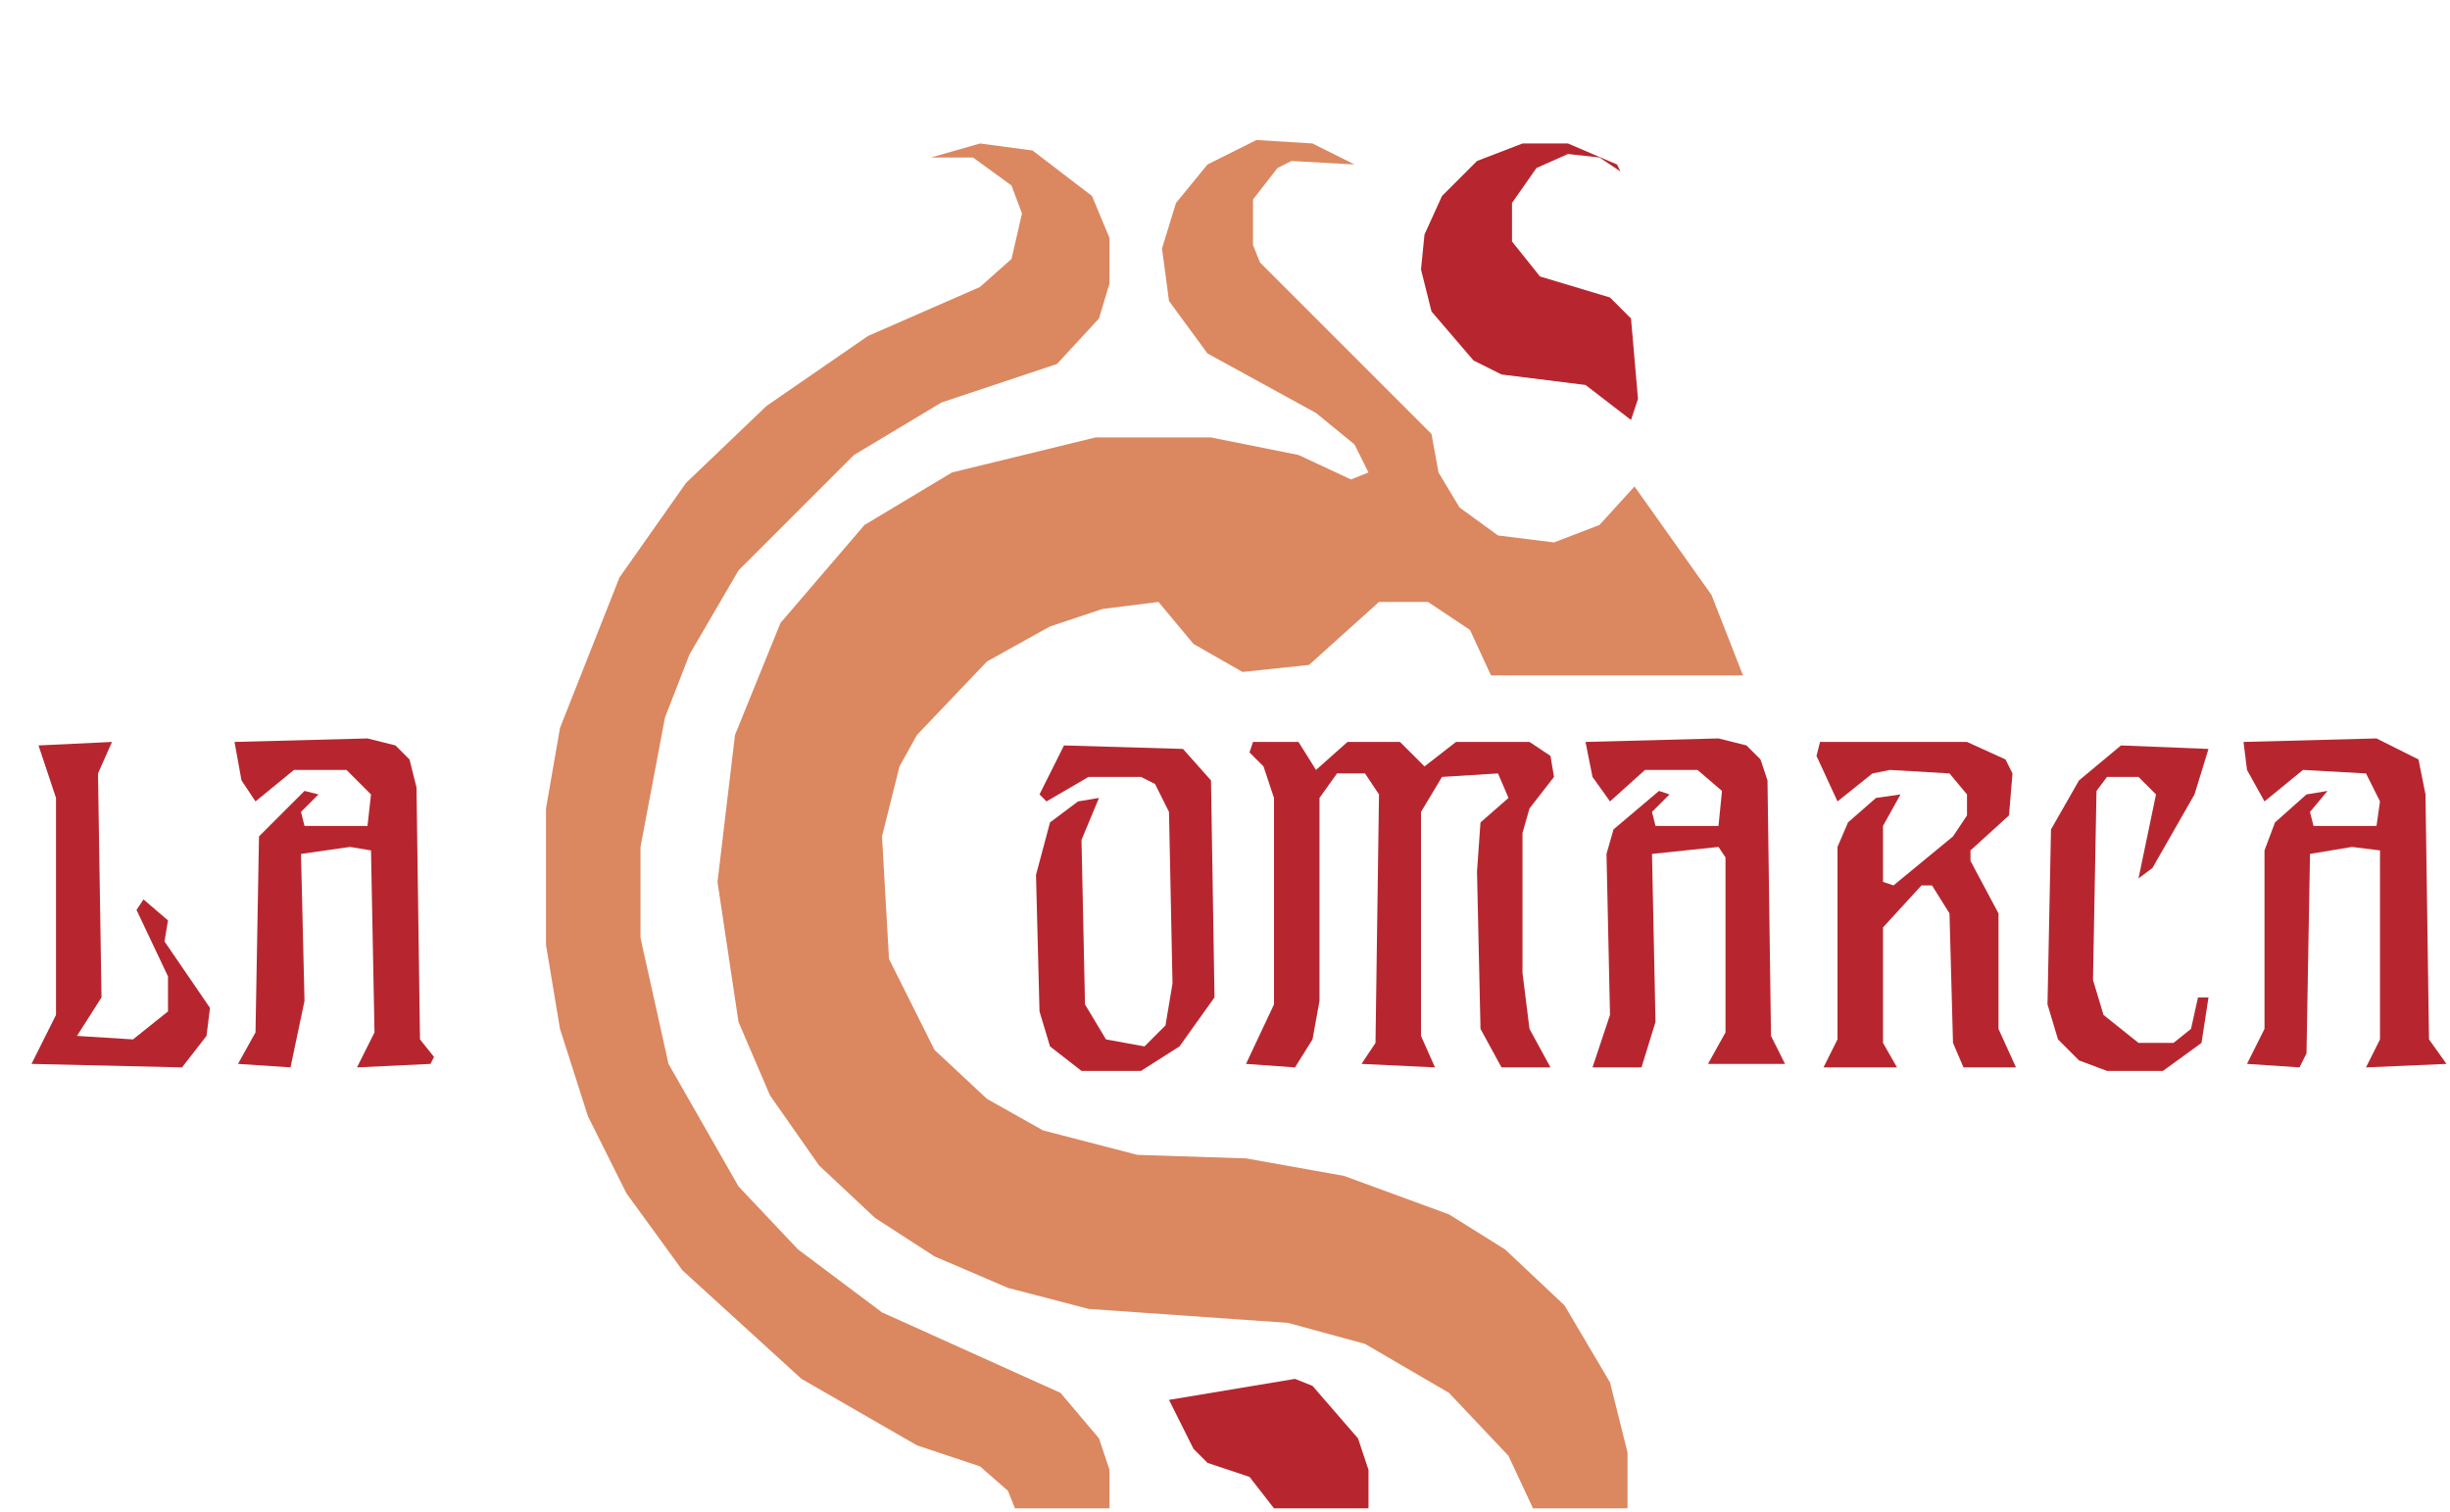
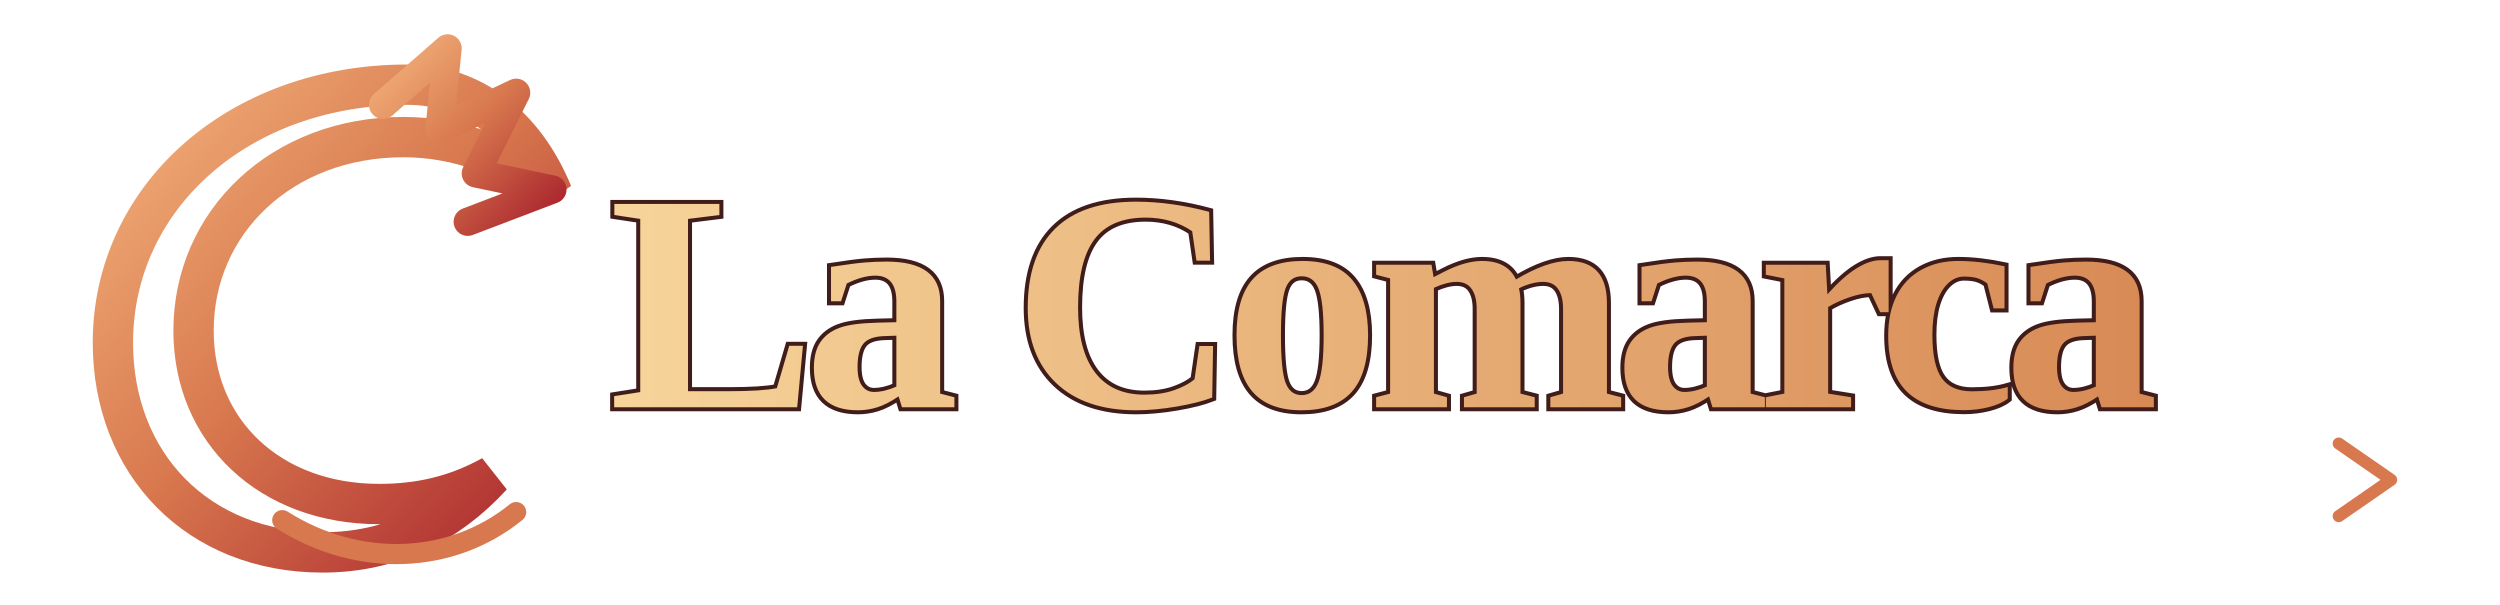
- <svg xmlns="http://www.w3.org/2000/svg" viewBox="0 0 700 432">
-   <path fill="#db8760" fill-rule="evenodd" d="M 280,41 266,45 278,45 289,53 292,61 289,74 280,82 248,96 219,116 196,138 177,165 160,208 156,231 156,270 160,294 168,319 179,341 195,363 229,394 262,413 280,419 288,426 290,431 317,431 317,420 314,411 303,398 252,375 228,357 211,339 191,304 183,268 183,242 190,205 197,187 211,163 244,130 269,115 302,104 314,91 317,81 317,68 312,56 295,43 Z M 359,40 345,47 336,58 332,71 334,86 345,101 376,118 387,127 391,135 386,137 371,130 346,125 313,125 272,135 247,150 223,178 210,210 205,252 211,292 220,313 234,333 250,348 267,359 288,368 311,374 368,378 390,384 414,398 431,416 438,431 465,431 465,415 460,395 447,373 430,357 414,347 384,336 356,331 325,330 298,323 282,314 267,300 254,274 252,239 257,219 262,210 282,189 300,179 315,174 331,172 341,184 355,192 374,190 394,172 408,172 420,180 426,193 498,193 489,170 467,139 457,150 444,155 428,153 417,145 411,135 409,124 360,75 358,70 358,57 365,48 369,46 387,47 375,41 Z" />
-   <path fill="#b7262f" fill-rule="evenodd" d="M 334,400 341,414 345,418 357,422 364,431 391,431 391,420 388,411 375,396 370,394 Z M 606,213 594,223 586,237 585,287 588,297 594,303 602,306 618,306 629,298 631,285 628,285 626,294 621,298 611,298 601,290 598,280 599,226 602,222 611,222 616,227 611,251 615,248 627,227 631,214 Z M 304,213 297,227 299,229 311,222 326,222 330,224 334,232 335,281 333,293 327,299 316,297 310,287 309,240 314,228 308,229 300,235 296,250 297,289 300,299 309,306 326,306 337,299 347,285 346,223 338,214 Z M 520,212 519,216 525,229 535,221 540,220 557,221 562,227 562,233 558,239 541,253 538,252 538,236 543,227 536,228 528,235 525,242 525,297 521,305 542,305 538,298 538,265 549,253 552,253 557,261 558,298 561,305 576,305 571,294 571,261 563,246 563,243 574,233 575,221 573,217 562,212 Z M 358,212 357,215 361,219 364,228 364,287 356,304 370,305 375,297 377,286 377,228 382,221 390,221 394,227 393,298 389,304 410,305 406,296 406,232 412,222 428,221 431,228 423,235 422,249 423,294 429,305 443,305 437,294 435,278 435,238 437,231 444,222 443,216 437,212 416,212 407,219 400,212 385,212 376,220 371,212 Z M 11,213 16,228 16,290 9,304 52,305 59,296 60,288 47,269 48,263 41,257 39,260 48,279 48,289 38,297 22,296 29,285 28,221 32,212 Z M 641,212 642,220 647,229 658,220 676,221 680,229 679,236 661,236 660,232 665,226 659,227 650,235 647,243 647,294 642,304 657,305 659,301 660,244 672,242 680,243 680,297 676,305 699,304 694,297 693,227 691,217 679,211 Z M 453,212 455,222 460,229 470,220 485,220 492,226 491,236 473,236 472,232 477,227 474,226 461,237 459,244 460,290 455,305 469,305 473,292 472,244 491,242 493,245 493,295 488,304 510,304 506,296 505,223 503,217 499,213 491,211 Z M 67,212 69,223 73,229 84,220 99,220 106,227 105,236 87,236 86,232 91,227 87,226 74,239 73,295 68,304 83,305 87,286 86,244 100,242 106,243 107,295 102,305 123,304 124,302 120,297 119,225 117,217 113,213 105,211 Z M 422,46 412,56 407,67 406,77 409,89 421,103 429,107 453,110 466,120 468,114 466,91 460,85 440,79 432,69 432,58 439,48 448,44 457,45 463,49 462,47 448,41 435,41 Z" />
+ <svg xmlns="http://www.w3.org/2000/svg" viewBox="0 0 620 150" role="img" aria-labelledby="title">
+   <defs>
+     <linearGradient id="copper" x1="0" y1="0" x2="1" y2="1">
+       <stop stop-color="#f3b27c" />
+       <stop offset=".48" stop-color="#d8784e" />
+       <stop offset="1" stop-color="#a9232d" />
+     </linearGradient>
+     <linearGradient id="gold" x1="0" y1="0" x2="1" y2="0">
+       <stop stop-color="#f6d49a" />
+       <stop offset="1" stop-color="#d88a55" />
+     </linearGradient>
+   </defs>
+   <g transform="translate(8 9)">
+     <path d="M93 12C51 12 20 40 20 76c0 30 21 52 52 52 17 0 31-7 42-19-9 5-18 7-28 7-27 0-46-18-46-43 0-27 22-48 52-48 14 0 27 5 37 14-7-17-20-27-36-27Z" fill="none" stroke="url(#copper)" stroke-width="10" stroke-linecap="round" />
+     <path d="M87 17 103 3l-2 20 19-9-10 20 19 4-21 8" fill="none" stroke="url(#copper)" stroke-width="7" stroke-linecap="round" stroke-linejoin="round" />
+     <path d="M62 120c19 12 42 11 58-2" fill="none" stroke="#d8784e" stroke-width="5" stroke-linecap="round" />
+   </g>
+   <text x="151" y="101" font-family="Georgia, 'Times New Roman', serif" font-size="77" font-weight="700" letter-spacing="-3" fill="url(#gold)" stroke="#401d1a" stroke-width="2" paint-order="stroke">La Comarca</text>
+   <path d="M156 119H593" stroke="url(#copper)" stroke-width="3" stroke-linecap="round" />
+   <path d="M580 110l13 9-13 9" fill="none" stroke="#d8784e" stroke-width="3" stroke-linecap="round" stroke-linejoin="round" />
</svg>
